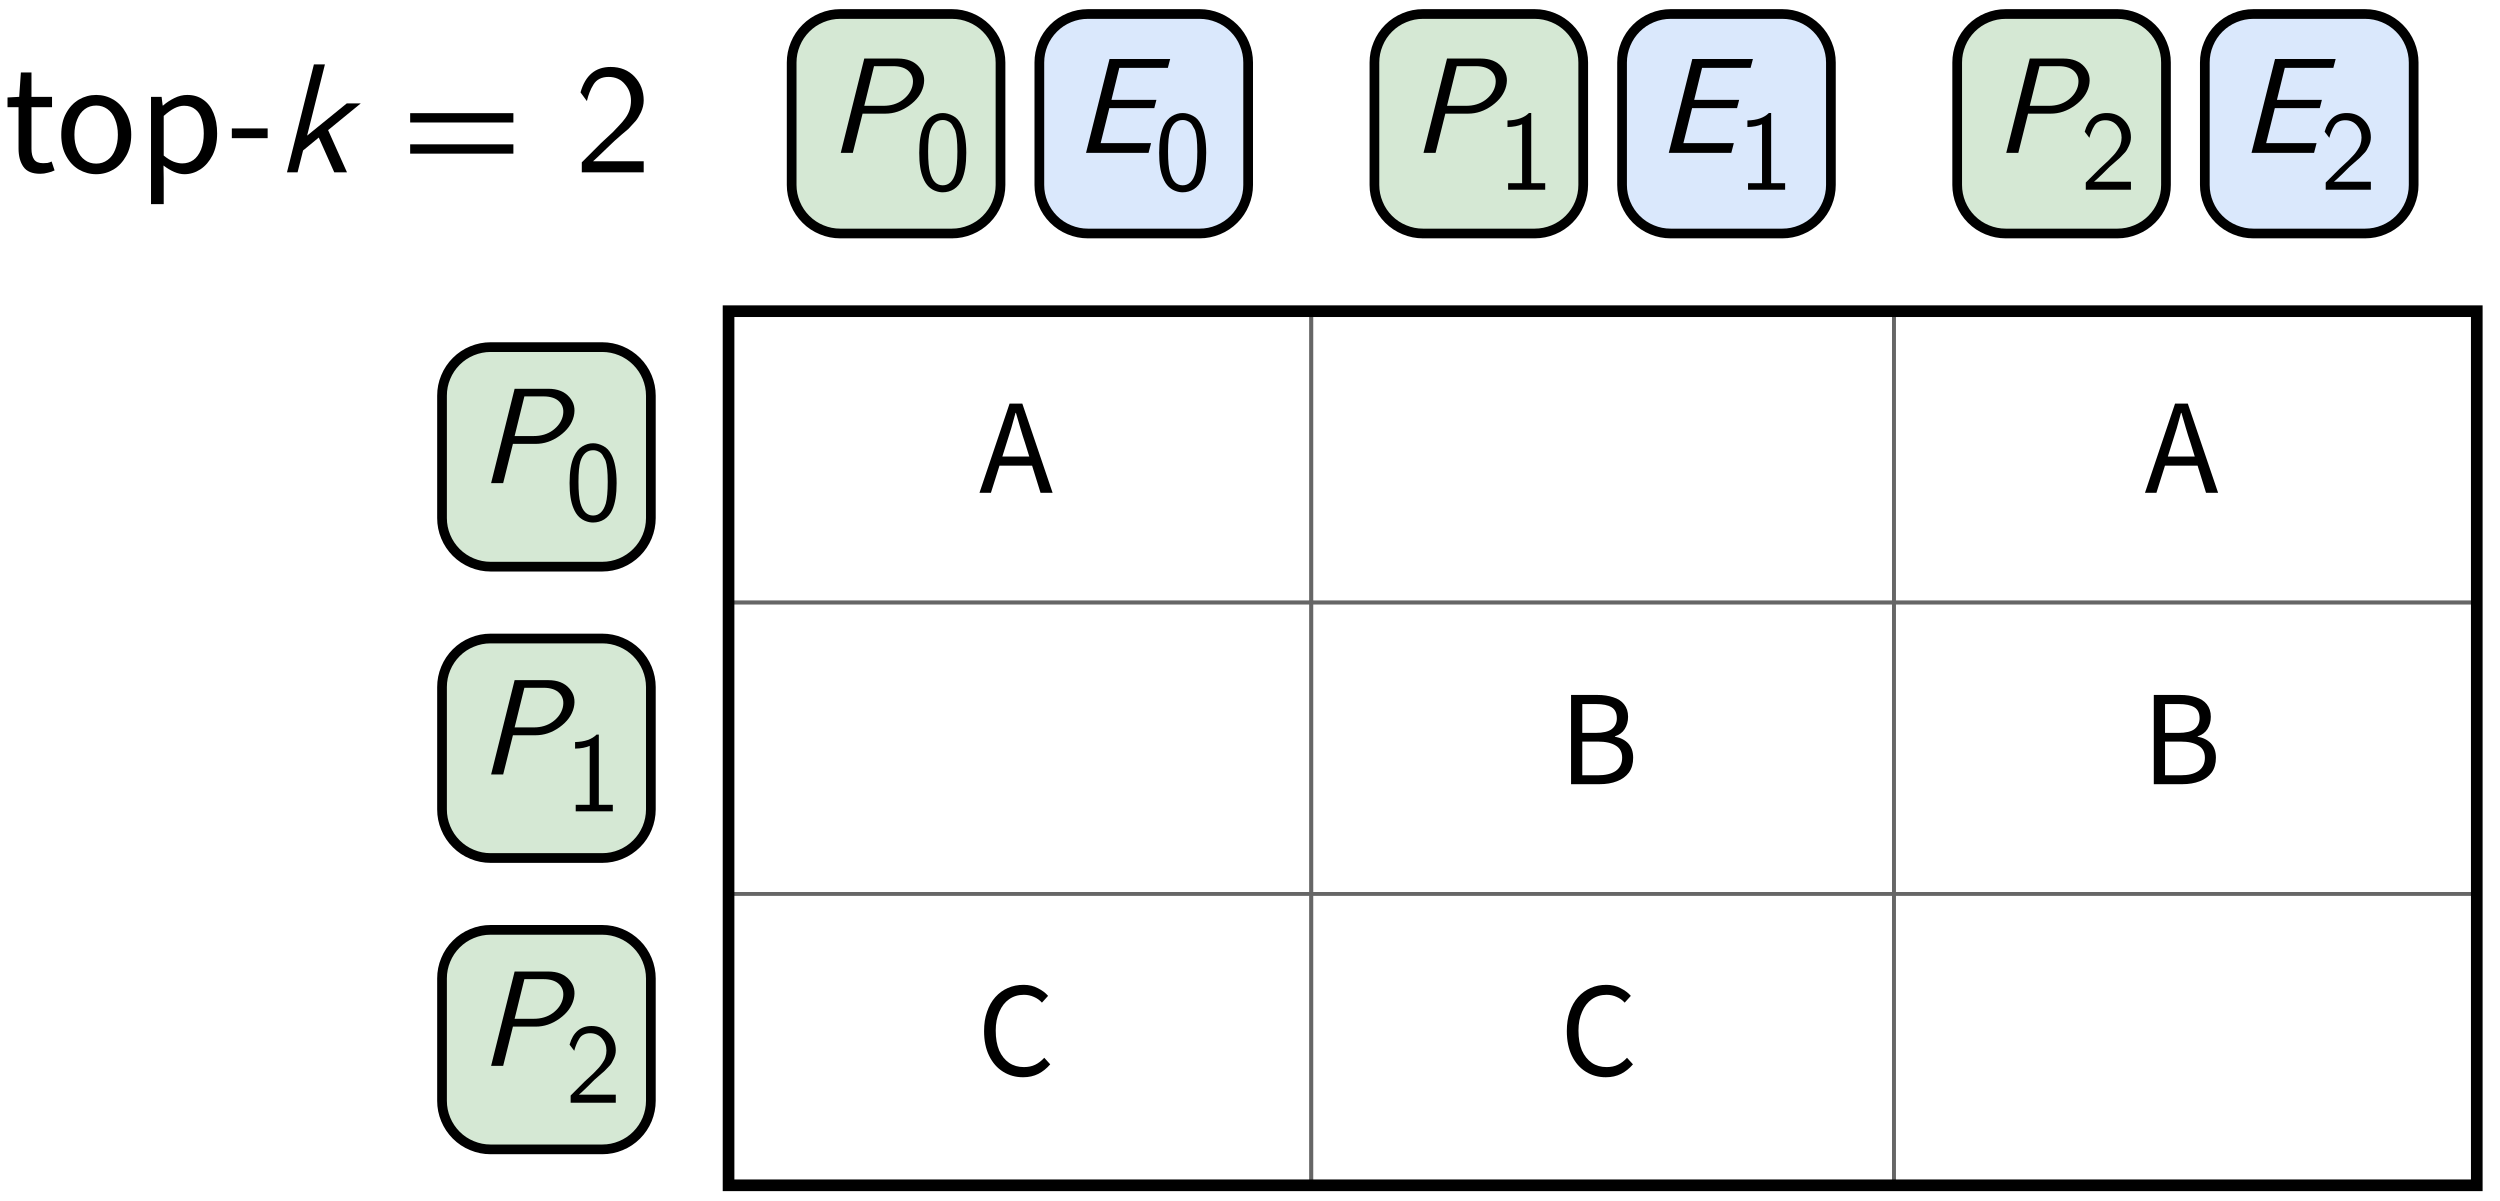
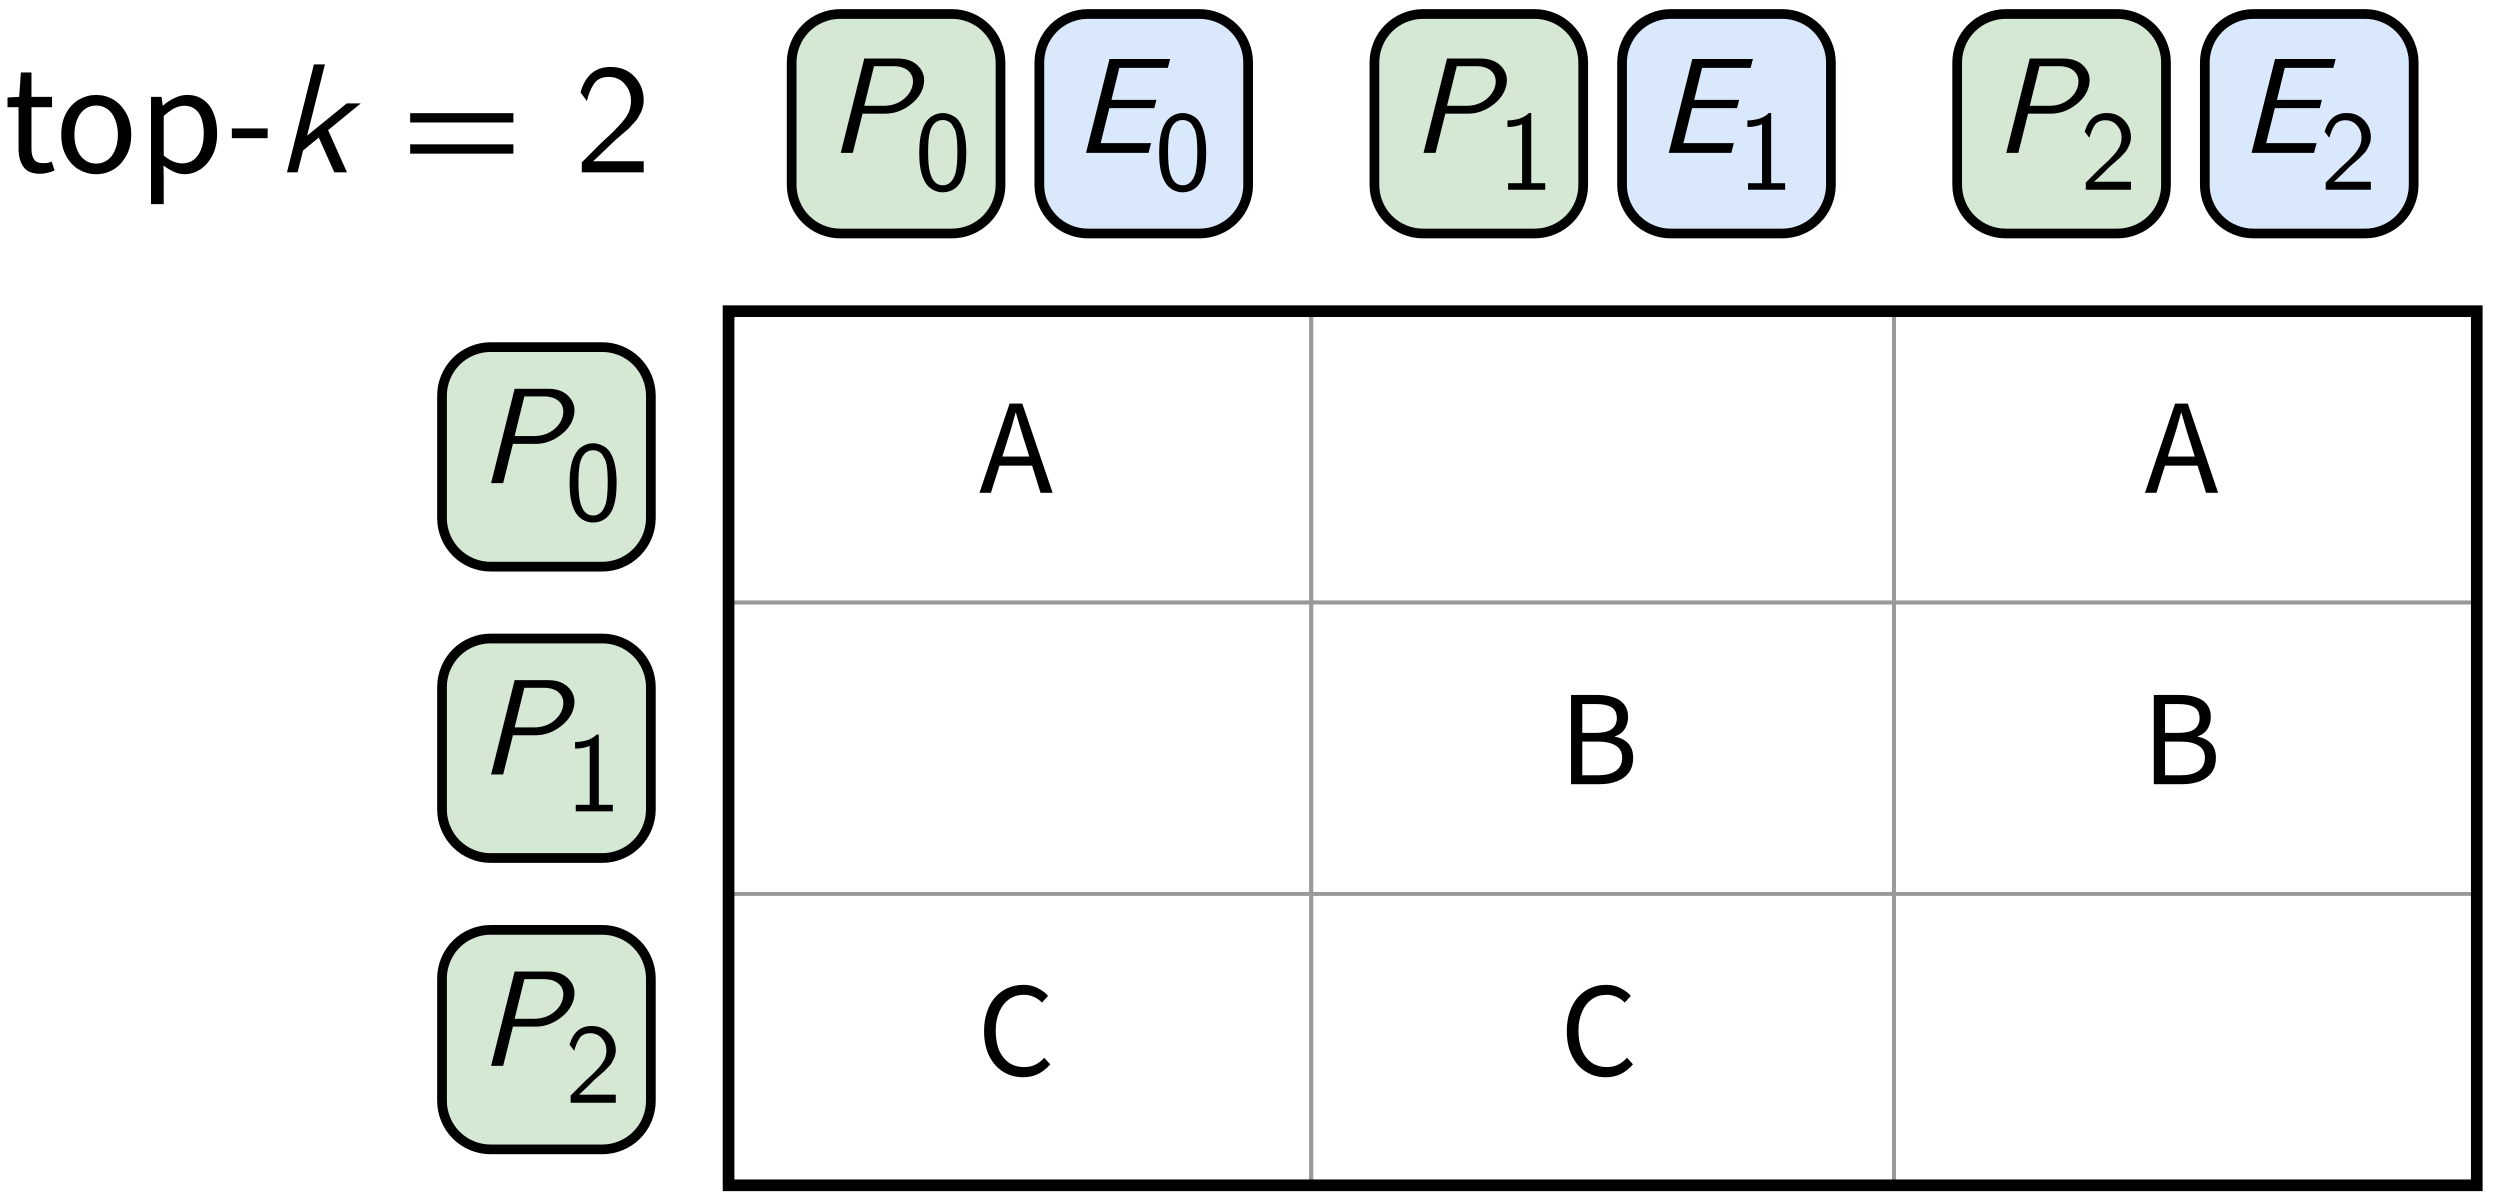
<svg xmlns="http://www.w3.org/2000/svg" xmlns:xlink="http://www.w3.org/1999/xlink" width="256.0" height="122.9" viewBox="0.390 21.890 184.220 88.470">
  <defs>
    <g>
      <g id="glyph-0-0">
        <path d="M 2.688 0.109 C 2.102 0.109 1.691 -0.062 1.453 -0.406 C 1.211 -0.75 1.094 -1.195 1.094 -1.75 L 1.094 -4.797 L 0.281 -4.797 L 0.281 -5.516 L 1.141 -5.562 L 1.266 -7.359 L 2.047 -7.359 L 2.047 -5.562 L 3.562 -5.562 L 3.562 -4.797 L 2.047 -4.797 L 2.047 -1.734 C 2.047 -1.398 2.109 -1.141 2.234 -0.953 C 2.359 -0.766 2.582 -0.672 2.906 -0.672 C 3.008 -0.672 3.113 -0.676 3.219 -0.688 C 3.32 -0.707 3.426 -0.742 3.531 -0.797 L 3.75 -0.141 C 3.602 -0.066 3.438 -0.008 3.25 0.031 C 3.07 0.082 2.883 0.109 2.688 0.109 Z M 2.688 0.109 " />
      </g>
      <g id="glyph-0-1">
        <path d="M 3.109 0.141 C 2.648 0.141 2.223 0.023 1.828 -0.203 C 1.441 -0.43 1.129 -0.766 0.891 -1.203 C 0.648 -1.641 0.531 -2.16 0.531 -2.766 C 0.531 -3.391 0.648 -3.922 0.891 -4.359 C 1.129 -4.797 1.441 -5.129 1.828 -5.359 C 2.223 -5.586 2.648 -5.703 3.109 -5.703 C 3.566 -5.703 3.988 -5.586 4.375 -5.359 C 4.758 -5.129 5.07 -4.797 5.312 -4.359 C 5.562 -3.922 5.688 -3.391 5.688 -2.766 C 5.688 -2.16 5.562 -1.641 5.312 -1.203 C 5.07 -0.766 4.758 -0.43 4.375 -0.203 C 3.988 0.023 3.566 0.141 3.109 0.141 Z M 3.109 -0.641 C 3.422 -0.641 3.695 -0.727 3.938 -0.906 C 4.188 -1.082 4.375 -1.332 4.5 -1.656 C 4.633 -1.977 4.703 -2.348 4.703 -2.766 C 4.703 -3.191 4.633 -3.566 4.5 -3.891 C 4.375 -4.223 4.188 -4.477 3.938 -4.656 C 3.695 -4.832 3.422 -4.922 3.109 -4.922 C 2.785 -4.922 2.504 -4.832 2.266 -4.656 C 2.023 -4.477 1.836 -4.223 1.703 -3.891 C 1.566 -3.566 1.5 -3.191 1.5 -2.766 C 1.5 -2.348 1.566 -1.977 1.703 -1.656 C 1.836 -1.332 2.023 -1.082 2.266 -0.906 C 2.504 -0.727 2.785 -0.641 3.109 -0.641 Z M 3.109 -0.641 " />
      </g>
      <g id="glyph-0-2">
        <path d="M 0.938 2.344 L 0.938 -5.562 L 1.719 -5.562 L 1.797 -4.922 L 1.828 -4.922 C 2.078 -5.141 2.352 -5.32 2.656 -5.469 C 2.969 -5.625 3.285 -5.703 3.609 -5.703 C 4.078 -5.703 4.473 -5.582 4.797 -5.344 C 5.129 -5.113 5.379 -4.785 5.547 -4.359 C 5.723 -3.941 5.812 -3.441 5.812 -2.859 C 5.812 -2.234 5.695 -1.695 5.469 -1.25 C 5.238 -0.801 4.941 -0.457 4.578 -0.219 C 4.211 0.02 3.82 0.141 3.406 0.141 C 3.156 0.141 2.898 0.082 2.641 -0.031 C 2.379 -0.145 2.117 -0.301 1.859 -0.5 L 1.875 0.469 L 1.875 2.344 Z M 3.234 -0.656 C 3.547 -0.656 3.82 -0.738 4.062 -0.906 C 4.301 -1.082 4.488 -1.336 4.625 -1.672 C 4.758 -2.004 4.828 -2.398 4.828 -2.859 C 4.828 -3.266 4.773 -3.617 4.672 -3.922 C 4.578 -4.234 4.422 -4.473 4.203 -4.641 C 3.992 -4.816 3.719 -4.906 3.375 -4.906 C 3.145 -4.906 2.906 -4.844 2.656 -4.719 C 2.414 -4.594 2.156 -4.406 1.875 -4.156 L 1.875 -1.234 C 2.133 -1.023 2.379 -0.875 2.609 -0.781 C 2.848 -0.695 3.055 -0.656 3.234 -0.656 Z M 3.234 -0.656 " />
      </g>
      <g id="glyph-0-3">
        <path d="M 0.469 -2.516 L 0.469 -3.234 L 3.109 -3.234 L 3.109 -2.516 Z M 0.469 -2.516 " />
      </g>
      <g id="glyph-1-0">
        <path d="M 5.391 0 L 4.453 0 L 3.312 -2.562 L 2.156 -1.609 L 1.75 0 L 0.969 0 L 2.953 -7.953 L 3.766 -7.953 L 2.453 -2.703 L 5.375 -5.078 L 6.406 -5.078 L 4 -3.109 Z M 5.391 0 " />
      </g>
      <g id="glyph-2-0">
</g>
      <g id="glyph-2-1">
        <path d="M 8.25 -3.672 L 0.641 -3.672 L 0.641 -4.359 L 8.25 -4.359 Z M 8.25 -1.375 L 0.641 -1.375 L 0.641 -2.062 L 8.25 -2.062 Z M 8.25 -1.375 " />
      </g>
      <g id="glyph-2-2">
        <path d="M 1.406 -0.812 L 5.141 -0.812 L 5.141 0 L 0.578 0 L 0.578 -0.734 L 2 -2.156 L 2.875 -2.969 C 3.102 -3.207 3.27 -3.383 3.375 -3.5 C 3.488 -3.613 3.625 -3.773 3.781 -3.984 C 3.938 -4.203 4.047 -4.414 4.109 -4.625 C 4.172 -4.832 4.203 -5.051 4.203 -5.281 C 4.203 -5.75 4.051 -6.156 3.75 -6.5 C 3.457 -6.852 3.055 -7.031 2.547 -7.031 C 2.297 -7.031 2.078 -6.984 1.891 -6.891 C 1.703 -6.797 1.551 -6.656 1.438 -6.469 C 1.32 -6.281 1.227 -6.094 1.156 -5.906 C 1.082 -5.727 1.016 -5.508 0.953 -5.25 L 0.484 -5.891 C 0.836 -7.141 1.578 -7.766 2.703 -7.766 C 3.43 -7.766 4.02 -7.523 4.469 -7.047 C 4.914 -6.566 5.141 -5.984 5.141 -5.297 C 5.141 -5.004 5.07 -4.711 4.938 -4.422 C 4.801 -4.141 4.672 -3.926 4.547 -3.781 C 4.43 -3.645 4.254 -3.453 4.016 -3.203 C 3.941 -3.141 3.77 -2.992 3.5 -2.766 C 3.238 -2.535 3.066 -2.383 2.984 -2.312 C 2.941 -2.27 2.703 -2.039 2.266 -1.625 C 1.836 -1.207 1.551 -0.938 1.406 -0.812 Z M 1.406 -0.812 " />
      </g>
      <g id="glyph-3-0">
        <path d="M 7.062 -4.922 C 6.926 -4.367 6.578 -3.891 6.016 -3.484 C 5.461 -3.086 4.875 -2.891 4.25 -2.891 L 2.578 -2.891 L 1.859 0 L 0.969 0 L 2.703 -6.953 L 5.188 -6.953 C 5.863 -6.953 6.379 -6.75 6.734 -6.344 C 7.086 -5.945 7.195 -5.473 7.062 -4.922 Z M 6.25 -4.922 C 6.352 -5.359 6.273 -5.711 6.016 -5.984 C 5.766 -6.254 5.367 -6.391 4.828 -6.391 L 3.422 -6.391 L 2.703 -3.469 L 4.109 -3.469 C 4.66 -3.469 5.129 -3.609 5.516 -3.891 C 5.898 -4.172 6.145 -4.516 6.25 -4.922 Z M 6.25 -4.922 " />
      </g>
      <g id="glyph-3-1">
        <path d="M 2.016 -0.719 L 5.734 -0.719 L 5.547 0 L 0.938 0 L 2.672 -6.922 L 7.141 -6.922 L 6.969 -6.266 L 3.391 -6.266 L 2.812 -3.906 L 6.125 -3.906 L 5.969 -3.297 L 2.656 -3.297 Z M 2.016 -0.719 " />
      </g>
      <g id="glyph-4-0">
        <path d="M 3.812 -2.719 C 3.812 -1.875 3.703 -1.211 3.484 -0.734 C 3.348 -0.441 3.156 -0.211 2.906 -0.047 C 2.656 0.109 2.379 0.188 2.078 0.188 C 1.898 0.188 1.727 0.156 1.562 0.094 C 1.395 0.039 1.223 -0.062 1.047 -0.219 C 0.879 -0.383 0.742 -0.594 0.641 -0.844 C 0.441 -1.301 0.344 -1.926 0.344 -2.719 C 0.344 -3.562 0.453 -4.219 0.672 -4.688 C 0.828 -5.031 1.031 -5.273 1.281 -5.422 C 1.539 -5.578 1.805 -5.656 2.078 -5.656 C 2.328 -5.656 2.578 -5.586 2.828 -5.453 C 3.078 -5.328 3.273 -5.117 3.422 -4.828 C 3.68 -4.336 3.812 -3.633 3.812 -2.719 Z M 3.016 -1.219 C 3.109 -1.57 3.156 -2.102 3.156 -2.812 C 3.156 -3.531 3.102 -4.047 3 -4.359 C 2.969 -4.441 2.938 -4.504 2.906 -4.547 C 2.883 -4.598 2.836 -4.68 2.766 -4.797 C 2.691 -4.91 2.594 -4.992 2.469 -5.047 C 2.352 -5.109 2.223 -5.141 2.078 -5.141 C 1.629 -5.141 1.316 -4.863 1.141 -4.312 C 1.047 -4 1 -3.5 1 -2.812 C 1 -2.102 1.047 -1.582 1.141 -1.25 C 1.316 -0.633 1.629 -0.328 2.078 -0.328 C 2.523 -0.328 2.836 -0.625 3.016 -1.219 Z M 3.016 -1.219 " />
      </g>
      <g id="glyph-4-1">
        <path d="M 3.531 0 L 0.797 0 L 0.797 -0.484 L 1.828 -0.484 L 1.828 -4.828 C 1.547 -4.703 1.188 -4.633 0.75 -4.625 L 0.75 -5.109 C 1.469 -5.129 1.992 -5.312 2.328 -5.656 L 2.5 -5.656 L 2.5 -0.484 L 3.531 -0.484 Z M 3.531 0 " />
      </g>
      <g id="glyph-4-2">
        <path d="M 1.031 -0.594 L 3.75 -0.594 L 3.75 0 L 0.422 0 L 0.422 -0.531 L 1.453 -1.562 L 2.094 -2.156 C 2.258 -2.332 2.383 -2.461 2.469 -2.547 C 2.551 -2.629 2.645 -2.75 2.75 -2.906 C 2.863 -3.062 2.941 -3.211 2.984 -3.359 C 3.035 -3.516 3.062 -3.676 3.062 -3.844 C 3.062 -4.188 2.953 -4.484 2.734 -4.734 C 2.516 -4.992 2.223 -5.125 1.859 -5.125 C 1.672 -5.125 1.508 -5.086 1.375 -5.016 C 1.238 -4.953 1.129 -4.848 1.047 -4.703 C 0.961 -4.566 0.895 -4.43 0.844 -4.297 C 0.789 -4.172 0.738 -4.016 0.688 -3.828 L 0.344 -4.281 C 0.602 -5.195 1.145 -5.656 1.969 -5.656 C 2.5 -5.656 2.926 -5.477 3.25 -5.125 C 3.582 -4.781 3.75 -4.359 3.75 -3.859 C 3.75 -3.641 3.695 -3.426 3.594 -3.219 C 3.5 -3.008 3.406 -2.852 3.312 -2.75 C 3.227 -2.656 3.098 -2.52 2.922 -2.344 C 2.867 -2.289 2.742 -2.18 2.547 -2.016 C 2.359 -1.848 2.234 -1.738 2.172 -1.688 C 2.141 -1.656 1.969 -1.484 1.656 -1.172 C 1.344 -0.867 1.133 -0.676 1.031 -0.594 Z M 1.031 -0.594 " />
      </g>
      <g id="glyph-5-0">
        <path d="M 0.031 0 L 2.25 -6.578 L 3.188 -6.578 L 5.422 0 L 4.531 0 L 3.391 -3.672 C 3.266 -4.047 3.148 -4.41 3.047 -4.766 C 2.941 -5.129 2.832 -5.504 2.719 -5.891 L 2.688 -5.891 C 2.582 -5.504 2.477 -5.129 2.375 -4.766 C 2.27 -4.41 2.156 -4.047 2.031 -3.672 L 0.875 0 Z M 1.188 -2 L 1.188 -2.672 L 4.234 -2.672 L 4.234 -2 Z M 1.188 -2 " />
      </g>
      <g id="glyph-5-1">
        <path d="M 0.906 0 L 0.906 -6.578 L 2.859 -6.578 C 3.297 -6.578 3.68 -6.52 4.016 -6.406 C 4.359 -6.301 4.625 -6.129 4.812 -5.891 C 5.008 -5.648 5.109 -5.344 5.109 -4.969 C 5.109 -4.625 5.023 -4.32 4.859 -4.062 C 4.703 -3.812 4.461 -3.633 4.141 -3.531 L 4.141 -3.5 C 4.555 -3.426 4.883 -3.258 5.125 -3 C 5.363 -2.738 5.484 -2.391 5.484 -1.953 C 5.484 -1.516 5.379 -1.148 5.172 -0.859 C 4.961 -0.578 4.672 -0.363 4.297 -0.219 C 3.922 -0.07 3.488 0 3 0 Z M 1.734 -3.781 L 2.703 -3.781 C 3.266 -3.781 3.664 -3.875 3.906 -4.062 C 4.156 -4.258 4.281 -4.523 4.281 -4.859 C 4.281 -5.242 4.148 -5.516 3.891 -5.672 C 3.629 -5.828 3.25 -5.906 2.75 -5.906 L 1.734 -5.906 Z M 1.734 -0.656 L 2.875 -0.656 C 3.438 -0.656 3.875 -0.758 4.188 -0.969 C 4.508 -1.188 4.672 -1.516 4.672 -1.953 C 4.672 -2.359 4.516 -2.656 4.203 -2.844 C 3.898 -3.039 3.457 -3.141 2.875 -3.141 L 1.734 -3.141 Z M 1.734 -0.656 " />
      </g>
      <g id="glyph-5-2">
        <path d="M 3.391 0.125 C 2.848 0.125 2.359 -0.008 1.922 -0.281 C 1.484 -0.551 1.141 -0.941 0.891 -1.453 C 0.641 -1.961 0.516 -2.57 0.516 -3.281 C 0.516 -3.812 0.586 -4.285 0.734 -4.703 C 0.879 -5.129 1.082 -5.488 1.344 -5.781 C 1.613 -6.082 1.922 -6.305 2.266 -6.453 C 2.617 -6.609 3.008 -6.688 3.438 -6.688 C 3.832 -6.688 4.18 -6.602 4.484 -6.438 C 4.797 -6.281 5.047 -6.094 5.234 -5.875 L 4.781 -5.375 C 4.613 -5.562 4.414 -5.703 4.188 -5.797 C 3.969 -5.898 3.723 -5.953 3.453 -5.953 C 3.035 -5.953 2.672 -5.844 2.359 -5.625 C 2.055 -5.414 1.816 -5.109 1.641 -4.703 C 1.461 -4.305 1.375 -3.844 1.375 -3.312 C 1.375 -2.75 1.457 -2.266 1.625 -1.859 C 1.801 -1.461 2.047 -1.156 2.359 -0.938 C 2.672 -0.727 3.035 -0.625 3.453 -0.625 C 3.766 -0.625 4.039 -0.68 4.281 -0.797 C 4.52 -0.91 4.742 -1.082 4.953 -1.312 L 5.391 -0.828 C 5.129 -0.523 4.836 -0.289 4.516 -0.125 C 4.191 0.039 3.816 0.125 3.391 0.125 Z M 3.391 0.125 " />
      </g>
    </g>
    <clipPath id="clip-0">
      <path clip-rule="nonzero" d="M 0 0.227 L 184.086 0.227 L 184.086 110.535 L 0 110.535 Z M 0 0.227 " />
    </clipPath>
    <clipPath id="clip-1">
      <path clip-rule="nonzero" d="M 28 86 L 53 86 L 53 110.535 L 28 110.535 Z M 28 86 " />
    </clipPath>
  </defs>
  <g clip-path="url(#clip-0)">

</g>
  <g fill="rgb(0%, 0%, 0%)" fill-opacity="1">
    <use xlink:href="#glyph-0-0" x="0.632" y="34.591" />
  </g>
  <g fill="rgb(0%, 0%, 0%)" fill-opacity="1">
    <use xlink:href="#glyph-0-1" x="4.344" y="34.591" />
  </g>
  <g fill="rgb(0%, 0%, 0%)" fill-opacity="1">
    <use xlink:href="#glyph-0-2" x="10.552" y="34.591" />
  </g>
  <g fill="rgb(0%, 0%, 0%)" fill-opacity="1">
    <use xlink:href="#glyph-0-3" x="16.979" y="34.591" />
  </g>
  <g fill="rgb(0%, 0%, 0%)" fill-opacity="1">
    <use xlink:href="#glyph-1-0" x="20.544" y="34.591" />
  </g>
  <g fill="rgb(0%, 0%, 0%)" fill-opacity="1">
    <use xlink:href="#glyph-2-0" x="26.149" y="34.591" />
  </g>
  <g fill="rgb(0%, 0%, 0%)" fill-opacity="1">
    <use xlink:href="#glyph-2-1" x="29.952" y="34.591" />
  </g>
  <g fill="rgb(0%, 0%, 0%)" fill-opacity="1">
    <use xlink:href="#glyph-2-0" x="38.864" y="34.591" />
  </g>
  <g fill="rgb(0%, 0%, 0%)" fill-opacity="1">
    <use xlink:href="#glyph-2-2" x="42.667" y="34.591" />
  </g>
  <path fill-rule="nonzero" fill="rgb(83.53%, 90.979%, 83.139%)" fill-opacity="1" stroke-width="1" stroke-linecap="butt" stroke-linejoin="miter" stroke="rgb(0%, 0%, 0%)" stroke-opacity="1" stroke-miterlimit="4" d="M 73.913 31.2 L 85.409 31.2 C 86.074 31.2 86.713 31.326 87.324 31.582 C 87.935 31.833 88.475 32.193 88.944 32.663 C 89.414 33.132 89.774 33.672 90.03 34.289 C 90.281 34.9 90.412 35.538 90.412 36.198 L 90.412 48.802 C 90.412 49.462 90.281 50.101 90.03 50.712 C 89.774 51.328 89.414 51.868 88.944 52.338 C 88.475 52.807 87.935 53.167 87.324 53.418 C 86.713 53.674 86.074 53.8 85.409 53.8 L 73.913 53.8 C 73.247 53.8 72.609 53.674 71.998 53.418 C 71.387 53.167 70.841 52.807 70.377 52.338 C 69.908 51.868 69.542 51.328 69.291 50.712 C 69.035 50.101 68.909 49.462 68.909 48.802 L 68.909 36.198 C 68.909 35.538 69.035 34.9 69.291 34.289 C 69.542 33.672 69.908 33.132 70.377 32.663 C 70.841 32.193 71.387 31.833 71.998 31.582 C 72.609 31.326 73.247 31.2 73.913 31.2 Z M 73.913 31.2 " transform="matrix(0.715934, 0, 0, 0.715934, 9.380243, 0.58442)" />
  <g fill="rgb(0%, 0%, 0%)" fill-opacity="1">
    <use xlink:href="#glyph-3-0" x="61.364" y="33.159" />
  </g>
  <g fill="rgb(0%, 0%, 0%)" fill-opacity="1">
    <use xlink:href="#glyph-4-0" x="67.774" y="35.878" />
  </g>
  <path fill-rule="nonzero" fill="rgb(83.53%, 90.979%, 83.139%)" fill-opacity="1" stroke-width="1" stroke-linecap="butt" stroke-linejoin="miter" stroke="rgb(0%, 0%, 0%)" stroke-opacity="1" stroke-miterlimit="4" d="M 133.909 31.2 L 145.41 31.2 C 146.07 31.2 146.709 31.326 147.325 31.582 C 147.936 31.833 148.477 32.193 148.946 32.663 C 149.415 33.132 149.775 33.672 150.032 34.289 C 150.283 34.9 150.408 35.538 150.408 36.198 L 150.408 48.802 C 150.408 49.462 150.283 50.101 150.032 50.712 C 149.775 51.328 149.415 51.868 148.946 52.338 C 148.477 52.807 147.936 53.167 147.325 53.418 C 146.709 53.674 146.07 53.8 145.41 53.8 L 133.909 53.8 C 133.248 53.8 132.61 53.674 131.999 53.418 C 131.382 53.167 130.842 52.807 130.373 52.338 C 129.904 51.868 129.544 51.328 129.293 50.712 C 129.036 50.101 128.911 49.462 128.911 48.802 L 128.911 36.198 C 128.911 35.538 129.036 34.9 129.293 34.289 C 129.544 33.672 129.904 33.132 130.373 32.663 C 130.842 32.193 131.382 31.833 131.999 31.582 C 132.61 31.326 133.248 31.2 133.909 31.2 Z M 133.909 31.2 " transform="matrix(0.715934, 0, 0, 0.715934, 9.380243, 0.58442)" />
  <g fill="rgb(0%, 0%, 0%)" fill-opacity="1">
    <use xlink:href="#glyph-3-0" x="104.32" y="33.159" />
  </g>
  <g fill="rgb(0%, 0%, 0%)" fill-opacity="1">
    <use xlink:href="#glyph-4-1" x="110.73" y="35.878" />
  </g>
  <path fill-rule="nonzero" fill="rgb(83.53%, 90.979%, 83.139%)" fill-opacity="1" stroke-width="1" stroke-linecap="butt" stroke-linejoin="miter" stroke="rgb(0%, 0%, 0%)" stroke-opacity="1" stroke-miterlimit="4" d="M 193.91 31.2 L 205.412 31.2 C 206.072 31.2 206.71 31.326 207.321 31.582 C 207.938 31.833 208.478 32.193 208.947 32.663 C 209.416 33.132 209.777 33.672 210.027 34.289 C 210.284 34.9 210.409 35.538 210.409 36.198 L 210.409 48.802 C 210.409 49.462 210.284 50.101 210.027 50.712 C 209.777 51.328 209.416 51.868 208.947 52.338 C 208.478 52.807 207.938 53.167 207.321 53.418 C 206.71 53.674 206.072 53.8 205.412 53.8 L 193.91 53.8 C 193.244 53.8 192.611 53.674 191.995 53.418 C 191.384 53.167 190.844 52.807 190.374 52.338 C 189.905 51.868 189.545 51.328 189.289 50.712 C 189.038 50.101 188.912 49.462 188.912 48.802 L 188.912 36.198 C 188.912 35.538 189.038 34.9 189.289 34.289 C 189.545 33.672 189.905 33.132 190.374 32.663 C 190.844 32.193 191.384 31.833 191.995 31.582 C 192.611 31.326 193.244 31.2 193.91 31.2 Z M 193.91 31.2 " transform="matrix(0.715934, 0, 0, 0.715934, 9.380243, 0.58442)" />
  <g fill="rgb(0%, 0%, 0%)" fill-opacity="1">
    <use xlink:href="#glyph-3-0" x="147.276" y="33.159" />
  </g>
  <g fill="rgb(0%, 0%, 0%)" fill-opacity="1">
    <use xlink:href="#glyph-4-2" x="153.686" y="35.878" />
  </g>
  <path fill-rule="nonzero" fill="rgb(85.489%, 90.979%, 98.819%)" fill-opacity="1" stroke-width="1" stroke-linecap="butt" stroke-linejoin="miter" stroke="rgb(0%, 0%, 0%)" stroke-opacity="1" stroke-miterlimit="4" d="M 99.409 31.2 L 110.911 31.2 C 111.571 31.2 112.209 31.326 112.826 31.582 C 113.437 31.833 113.977 32.193 114.447 32.663 C 114.916 33.132 115.276 33.672 115.527 34.289 C 115.783 34.9 115.909 35.538 115.909 36.198 L 115.909 48.802 C 115.909 49.462 115.783 50.101 115.527 50.712 C 115.276 51.328 114.916 51.868 114.447 52.338 C 113.977 52.807 113.437 53.167 112.826 53.418 C 112.209 53.674 111.571 53.8 110.911 53.8 L 99.409 53.8 C 98.749 53.8 98.111 53.674 97.494 53.418 C 96.883 53.167 96.343 52.807 95.874 52.338 C 95.405 51.868 95.044 51.328 94.788 50.712 C 94.537 50.101 94.411 49.462 94.411 48.802 L 94.411 36.198 C 94.411 35.538 94.537 34.9 94.788 34.289 C 95.044 33.672 95.405 33.132 95.874 32.663 C 96.343 32.193 96.883 31.833 97.494 31.582 C 98.111 31.326 98.749 31.2 99.409 31.2 Z M 99.409 31.2 " transform="matrix(0.715934, 0, 0, 0.715934, 9.380243, 0.58442)" />
  <g fill="rgb(0%, 0%, 0%)" fill-opacity="1">
    <use xlink:href="#glyph-3-1" x="79.475" y="33.159" />
  </g>
  <g fill="rgb(0%, 0%, 0%)" fill-opacity="1">
    <use xlink:href="#glyph-4-0" x="85.459" y="35.878" />
  </g>
  <path fill-rule="nonzero" fill="rgb(85.489%, 90.979%, 98.819%)" fill-opacity="1" stroke-width="1" stroke-linecap="butt" stroke-linejoin="miter" stroke="rgb(0%, 0%, 0%)" stroke-opacity="1" stroke-miterlimit="4" d="M 159.411 31.2 L 170.912 31.2 C 171.572 31.2 172.211 31.326 172.822 31.582 C 173.438 31.833 173.979 32.193 174.448 32.663 C 174.912 33.132 175.277 33.672 175.528 34.289 C 175.785 34.9 175.91 35.538 175.91 36.198 L 175.91 48.802 C 175.91 49.462 175.785 50.101 175.528 50.712 C 175.277 51.328 174.912 51.868 174.448 52.338 C 173.979 52.807 173.438 53.167 172.822 53.418 C 172.211 53.674 171.572 53.8 170.912 53.8 L 159.411 53.8 C 158.745 53.8 158.107 53.674 157.496 53.418 C 156.885 53.167 156.344 52.807 155.875 52.338 C 155.406 51.868 155.046 51.328 154.789 50.712 C 154.538 50.101 154.407 49.462 154.407 48.802 L 154.407 36.198 C 154.407 35.538 154.538 34.9 154.789 34.289 C 155.046 33.672 155.406 33.132 155.875 32.663 C 156.344 32.193 156.885 31.833 157.496 31.582 C 158.107 31.326 158.745 31.2 159.411 31.2 Z M 159.411 31.2 " transform="matrix(0.715934, 0, 0, 0.715934, 9.380243, 0.58442)" />
  <g fill="rgb(0%, 0%, 0%)" fill-opacity="1">
    <use xlink:href="#glyph-3-1" x="122.431" y="33.159" />
  </g>
  <g fill="rgb(0%, 0%, 0%)" fill-opacity="1">
    <use xlink:href="#glyph-4-1" x="128.415" y="35.878" />
  </g>
  <path fill-rule="nonzero" fill="rgb(85.489%, 90.979%, 98.819%)" fill-opacity="1" stroke-width="1" stroke-linecap="butt" stroke-linejoin="miter" stroke="rgb(0%, 0%, 0%)" stroke-opacity="1" stroke-miterlimit="4" d="M 219.412 31.2 L 230.908 31.2 C 231.574 31.2 232.212 31.326 232.823 31.582 C 233.434 31.833 233.975 32.193 234.444 32.663 C 234.913 33.132 235.273 33.672 235.53 34.289 C 235.781 34.9 235.911 35.538 235.911 36.198 L 235.911 48.802 C 235.911 49.462 235.781 50.101 235.53 50.712 C 235.273 51.328 234.913 51.868 234.444 52.338 C 233.975 52.807 233.434 53.167 232.823 53.418 C 232.212 53.674 231.574 53.8 230.908 53.8 L 219.412 53.8 C 218.746 53.8 218.108 53.674 217.497 53.418 C 216.886 53.167 216.346 52.807 215.876 52.338 C 215.407 51.868 215.042 51.328 214.791 50.712 C 214.534 50.101 214.409 49.462 214.409 48.802 L 214.409 36.198 C 214.409 35.538 214.534 34.9 214.791 34.289 C 215.042 33.672 215.407 33.132 215.876 32.663 C 216.346 32.193 216.886 31.833 217.497 31.582 C 218.108 31.326 218.746 31.2 219.412 31.2 Z M 219.412 31.2 " transform="matrix(0.715934, 0, 0, 0.715934, 9.380243, 0.58442)" />
  <g fill="rgb(0%, 0%, 0%)" fill-opacity="1">
    <use xlink:href="#glyph-3-1" x="165.387" y="33.159" />
  </g>
  <g fill="rgb(0%, 0%, 0%)" fill-opacity="1">
    <use xlink:href="#glyph-4-2" x="171.372" y="35.878" />
  </g>
  <path fill-rule="nonzero" fill="rgb(83.53%, 90.979%, 83.139%)" fill-opacity="1" stroke-width="1" stroke-linecap="butt" stroke-linejoin="miter" stroke="rgb(0%, 0%, 0%)" stroke-opacity="1" stroke-miterlimit="4" d="M 37.908 65.498 L 49.409 65.498 C 50.075 65.498 50.713 65.629 51.324 65.88 C 51.935 66.136 52.475 66.496 52.945 66.966 C 53.414 67.435 53.774 67.975 54.03 68.586 C 54.281 69.197 54.412 69.835 54.412 70.501 L 54.412 83.099 C 54.412 83.765 54.281 84.403 54.03 85.015 C 53.774 85.626 53.414 86.166 52.945 86.635 C 52.475 87.104 51.935 87.464 51.324 87.721 C 50.713 87.972 50.075 88.103 49.409 88.103 L 37.908 88.103 C 37.247 88.103 36.609 87.972 35.998 87.721 C 35.381 87.464 34.841 87.104 34.372 86.635 C 33.908 86.166 33.543 85.626 33.292 85.015 C 33.035 84.403 32.91 83.765 32.91 83.099 L 32.91 70.501 C 32.91 69.835 33.035 69.197 33.292 68.586 C 33.543 67.975 33.908 67.435 34.372 66.966 C 34.841 66.496 35.381 66.136 35.998 65.88 C 36.609 65.629 37.247 65.498 37.908 65.498 Z M 37.908 65.498 " transform="matrix(0.715934, 0, 0, 0.715934, 9.380243, 0.58442)" />
  <g fill="rgb(0%, 0%, 0%)" fill-opacity="1">
    <use xlink:href="#glyph-3-0" x="35.59" y="57.501" />
  </g>
  <g fill="rgb(0%, 0%, 0%)" fill-opacity="1">
    <use xlink:href="#glyph-4-0" x="42" y="60.219" />
  </g>
  <path fill-rule="nonzero" fill="rgb(83.53%, 90.979%, 83.139%)" fill-opacity="1" stroke-width="1" stroke-linecap="butt" stroke-linejoin="miter" stroke="rgb(0%, 0%, 0%)" stroke-opacity="1" stroke-miterlimit="4" d="M 37.908 95.501 L 49.409 95.501 C 50.075 95.501 50.713 95.627 51.324 95.883 C 51.935 96.134 52.475 96.494 52.945 96.964 C 53.414 97.433 53.774 97.973 54.03 98.584 C 54.281 99.201 54.412 99.839 54.412 100.499 L 54.412 113.097 C 54.412 113.763 54.281 114.401 54.03 115.012 C 53.774 115.624 53.414 116.169 52.945 116.633 C 52.475 117.102 51.935 117.468 51.324 117.719 C 50.713 117.975 50.075 118.101 49.409 118.101 L 37.908 118.101 C 37.247 118.101 36.609 117.975 35.998 117.719 C 35.381 117.468 34.841 117.102 34.372 116.633 C 33.908 116.169 33.543 115.624 33.292 115.012 C 33.035 114.401 32.91 113.763 32.91 113.097 L 32.91 100.499 C 32.91 99.839 33.035 99.201 33.292 98.584 C 33.543 97.973 33.908 97.433 34.372 96.964 C 34.841 96.494 35.381 96.134 35.998 95.883 C 36.609 95.627 37.247 95.501 37.908 95.501 Z M 37.908 95.501 " transform="matrix(0.715934, 0, 0, 0.715934, 9.380243, 0.58442)" />
  <g fill="rgb(0%, 0%, 0%)" fill-opacity="1">
    <use xlink:href="#glyph-3-0" x="35.59" y="78.979" />
  </g>
  <g fill="rgb(0%, 0%, 0%)" fill-opacity="1">
    <use xlink:href="#glyph-4-1" x="42" y="81.698" />
  </g>
  <path fill-rule="nonzero" fill="rgb(83.53%, 90.979%, 83.139%)" fill-opacity="1" d="M 36.52 90.434 L 44.754 90.434 C 45.23 90.434 45.688 90.523 46.125 90.707 C 46.562 90.887 46.949 91.148 47.285 91.484 C 47.621 91.816 47.879 92.207 48.062 92.645 C 48.242 93.082 48.336 93.539 48.336 94.016 L 48.336 103.035 C 48.336 103.508 48.242 103.965 48.062 104.406 C 47.879 104.844 47.621 105.23 47.285 105.566 C 46.949 105.902 46.562 106.16 46.125 106.34 C 45.688 106.523 45.23 106.613 44.754 106.613 L 36.52 106.613 C 36.047 106.613 35.59 106.523 35.152 106.34 C 34.711 106.16 34.324 105.902 33.988 105.566 C 33.656 105.23 33.395 104.844 33.215 104.406 C 33.031 103.965 32.941 103.508 32.941 103.035 L 32.941 94.016 C 32.941 93.539 33.031 93.082 33.215 92.645 C 33.395 92.207 33.656 91.816 33.988 91.484 C 34.324 91.148 34.711 90.887 35.152 90.707 C 35.59 90.523 36.047 90.434 36.52 90.434 Z M 36.52 90.434 " />
  <g clip-path="url(#clip-1)">
    <path fill="none" stroke-width="1" stroke-linecap="butt" stroke-linejoin="miter" stroke="rgb(0%, 0%, 0%)" stroke-opacity="1" stroke-miterlimit="4" d="M 37.908 125.499 L 49.409 125.499 C 50.075 125.499 50.713 125.625 51.324 125.881 C 51.935 126.132 52.475 126.498 52.945 126.967 C 53.414 127.431 53.774 127.976 54.03 128.587 C 54.281 129.198 54.412 129.837 54.412 130.503 L 54.412 143.101 C 54.412 143.761 54.281 144.399 54.03 145.016 C 53.774 145.627 53.414 146.167 52.945 146.636 C 52.475 147.106 51.935 147.466 51.324 147.717 C 50.713 147.973 50.075 148.099 49.409 148.099 L 37.908 148.099 C 37.247 148.099 36.609 147.973 35.998 147.717 C 35.381 147.466 34.841 147.106 34.372 146.636 C 33.908 146.167 33.543 145.627 33.292 145.016 C 33.035 144.399 32.91 143.761 32.91 143.101 L 32.91 130.503 C 32.91 129.837 33.035 129.198 33.292 128.587 C 33.543 127.976 33.908 127.431 34.372 126.967 C 34.841 126.498 35.381 126.132 35.998 125.881 C 36.609 125.625 37.247 125.499 37.908 125.499 Z M 37.908 125.499 " transform="matrix(0.715934, 0, 0, 0.715934, 9.380243, 0.58442)" />
  </g>
  <g fill="rgb(0%, 0%, 0%)" fill-opacity="1">
    <use xlink:href="#glyph-3-0" x="35.59" y="100.457" />
  </g>
  <g fill="rgb(0%, 0%, 0%)" fill-opacity="1">
    <use xlink:href="#glyph-4-2" x="42" y="103.176" />
  </g>
-   <path fill-rule="nonzero" fill="rgb(100%, 100%, 100%)" fill-opacity="1" stroke-width="0.4" stroke-linecap="butt" stroke-linejoin="miter" stroke="rgb(39.999%, 39.999%, 39.999%)" stroke-opacity="1" stroke-miterlimit="4" d="M 62.411 61.799 L 122.412 61.799 L 122.412 91.802 L 62.411 91.802 Z M 62.411 61.799 " transform="matrix(0.715934, 0, 0, 0.715934, 9.380243, 0.58442)" />
+   <path fill-rule="nonzero" fill="rgb(100%, 100%, 100%)" fill-opacity="1" stroke-width="0.4" stroke-linecap="butt" stroke-linejoin="miter" stroke="rgb(59.999%, 59.999%, 59.999%)" stroke-opacity="1" stroke-miterlimit="4" d="M 62.411 61.799 L 122.412 61.799 L 122.412 91.802 L 62.411 91.802 Z M 62.411 61.799 " transform="matrix(0.715934, 0, 0, 0.715934, 9.380243, 0.58442)" />
  <g fill="rgb(0%, 0%, 0%)" fill-opacity="1">
    <use xlink:href="#glyph-5-0" x="72.528" y="58.217" />
  </g>
-   <path fill-rule="nonzero" fill="rgb(100%, 100%, 100%)" fill-opacity="1" stroke-width="0.4" stroke-linecap="butt" stroke-linejoin="miter" stroke="rgb(39.999%, 39.999%, 39.999%)" stroke-opacity="1" stroke-miterlimit="4" d="M 122.412 61.799 L 182.408 61.799 L 182.408 91.802 L 122.412 91.802 Z M 122.412 61.799 " transform="matrix(0.715934, 0, 0, 0.715934, 9.380243, 0.58442)" />
-   <path fill-rule="nonzero" fill="rgb(100%, 100%, 100%)" fill-opacity="1" stroke-width="0.4" stroke-linecap="butt" stroke-linejoin="miter" stroke="rgb(39.999%, 39.999%, 39.999%)" stroke-opacity="1" stroke-miterlimit="4" d="M 182.408 61.799 L 242.41 61.799 L 242.41 91.802 L 182.408 91.802 Z M 182.408 61.799 " transform="matrix(0.715934, 0, 0, 0.715934, 9.380243, 0.58442)" />
+   <path fill-rule="nonzero" fill="rgb(100%, 100%, 100%)" fill-opacity="1" stroke-width="0.4" stroke-linecap="butt" stroke-linejoin="miter" stroke="rgb(59.999%, 59.999%, 59.999%)" stroke-opacity="1" stroke-miterlimit="4" d="M 122.412 61.799 L 182.408 61.799 L 182.408 91.802 L 122.412 91.802 Z M 122.412 61.799 " transform="matrix(0.715934, 0, 0, 0.715934, 9.380243, 0.58442)" />
+   <path fill-rule="nonzero" fill="rgb(100%, 100%, 100%)" fill-opacity="1" stroke-width="0.4" stroke-linecap="butt" stroke-linejoin="miter" stroke="rgb(59.999%, 59.999%, 59.999%)" stroke-opacity="1" stroke-miterlimit="4" d="M 182.408 61.799 L 242.41 61.799 L 242.41 91.802 L 182.408 91.802 Z M 182.408 61.799 " transform="matrix(0.715934, 0, 0, 0.715934, 9.380243, 0.58442)" />
  <g fill="rgb(0%, 0%, 0%)" fill-opacity="1">
    <use xlink:href="#glyph-5-0" x="158.44" y="58.217" />
  </g>
-   <path fill-rule="nonzero" fill="rgb(100%, 100%, 100%)" fill-opacity="1" stroke-width="0.4" stroke-linecap="butt" stroke-linejoin="miter" stroke="rgb(39.999%, 39.999%, 39.999%)" stroke-opacity="1" stroke-miterlimit="4" d="M 62.411 91.802 L 122.412 91.802 L 122.412 121.8 L 62.411 121.8 Z M 62.411 91.802 " transform="matrix(0.715934, 0, 0, 0.715934, 9.380243, 0.58442)" />
-   <path fill-rule="nonzero" fill="rgb(100%, 100%, 100%)" fill-opacity="1" stroke-width="0.4" stroke-linecap="butt" stroke-linejoin="miter" stroke="rgb(39.999%, 39.999%, 39.999%)" stroke-opacity="1" stroke-miterlimit="4" d="M 122.412 91.802 L 182.408 91.802 L 182.408 121.8 L 122.412 121.8 Z M 122.412 91.802 " transform="matrix(0.715934, 0, 0, 0.715934, 9.380243, 0.58442)" />
+   <path fill-rule="nonzero" fill="rgb(100%, 100%, 100%)" fill-opacity="1" stroke-width="0.4" stroke-linecap="butt" stroke-linejoin="miter" stroke="rgb(59.999%, 59.999%, 59.999%)" stroke-opacity="1" stroke-miterlimit="4" d="M 62.411 91.802 L 122.412 91.802 L 122.412 121.8 L 62.411 121.8 Z M 62.411 91.802 " transform="matrix(0.715934, 0, 0, 0.715934, 9.380243, 0.58442)" />
+   <path fill-rule="nonzero" fill="rgb(100%, 100%, 100%)" fill-opacity="1" stroke-width="0.4" stroke-linecap="butt" stroke-linejoin="miter" stroke="rgb(59.999%, 59.999%, 59.999%)" stroke-opacity="1" stroke-miterlimit="4" d="M 122.412 91.802 L 182.408 91.802 L 182.408 121.8 L 122.412 121.8 Z M 122.412 91.802 " transform="matrix(0.715934, 0, 0, 0.715934, 9.380243, 0.58442)" />
  <g fill="rgb(0%, 0%, 0%)" fill-opacity="1">
    <use xlink:href="#glyph-5-1" x="115.26" y="79.695" />
  </g>
-   <path fill-rule="nonzero" fill="rgb(100%, 100%, 100%)" fill-opacity="1" stroke-width="0.4" stroke-linecap="butt" stroke-linejoin="miter" stroke="rgb(39.999%, 39.999%, 39.999%)" stroke-opacity="1" stroke-miterlimit="4" d="M 182.408 91.802 L 242.41 91.802 L 242.41 121.8 L 182.408 121.8 Z M 182.408 91.802 " transform="matrix(0.715934, 0, 0, 0.715934, 9.380243, 0.58442)" />
+   <path fill-rule="nonzero" fill="rgb(100%, 100%, 100%)" fill-opacity="1" stroke-width="0.4" stroke-linecap="butt" stroke-linejoin="miter" stroke="rgb(59.999%, 59.999%, 59.999%)" stroke-opacity="1" stroke-miterlimit="4" d="M 182.408 91.802 L 242.41 91.802 L 242.41 121.8 L 182.408 121.8 Z M 182.408 91.802 " transform="matrix(0.715934, 0, 0, 0.715934, 9.380243, 0.58442)" />
  <g fill="rgb(0%, 0%, 0%)" fill-opacity="1">
    <use xlink:href="#glyph-5-1" x="158.216" y="79.695" />
  </g>
-   <path fill-rule="nonzero" fill="rgb(100%, 100%, 100%)" fill-opacity="1" stroke-width="0.4" stroke-linecap="butt" stroke-linejoin="miter" stroke="rgb(39.999%, 39.999%, 39.999%)" stroke-opacity="1" stroke-miterlimit="4" d="M 62.411 121.8 L 122.412 121.8 L 122.412 151.798 L 62.411 151.798 Z M 62.411 121.8 " transform="matrix(0.715934, 0, 0, 0.715934, 9.380243, 0.58442)" />
+   <path fill-rule="nonzero" fill="rgb(100%, 100%, 100%)" fill-opacity="1" stroke-width="0.4" stroke-linecap="butt" stroke-linejoin="miter" stroke="rgb(59.999%, 59.999%, 59.999%)" stroke-opacity="1" stroke-miterlimit="4" d="M 62.411 121.8 L 122.412 121.8 L 122.412 151.798 L 62.411 151.798 Z M 62.411 121.8 " transform="matrix(0.715934, 0, 0, 0.715934, 9.380243, 0.58442)" />
  <g fill="rgb(0%, 0%, 0%)" fill-opacity="1">
    <use xlink:href="#glyph-5-2" x="72.382" y="101.173" />
  </g>
-   <path fill-rule="nonzero" fill="rgb(100%, 100%, 100%)" fill-opacity="1" stroke-width="0.4" stroke-linecap="butt" stroke-linejoin="miter" stroke="rgb(39.999%, 39.999%, 39.999%)" stroke-opacity="1" stroke-miterlimit="4" d="M 122.412 121.8 L 182.408 121.8 L 182.408 151.798 L 122.412 151.798 Z M 122.412 121.8 " transform="matrix(0.715934, 0, 0, 0.715934, 9.380243, 0.58442)" />
+   <path fill-rule="nonzero" fill="rgb(100%, 100%, 100%)" fill-opacity="1" stroke-width="0.4" stroke-linecap="butt" stroke-linejoin="miter" stroke="rgb(59.999%, 59.999%, 59.999%)" stroke-opacity="1" stroke-miterlimit="4" d="M 122.412 121.8 L 182.408 121.8 L 182.408 151.798 L 122.412 151.798 Z M 122.412 121.8 " transform="matrix(0.715934, 0, 0, 0.715934, 9.380243, 0.58442)" />
  <g fill="rgb(0%, 0%, 0%)" fill-opacity="1">
    <use xlink:href="#glyph-5-2" x="115.338" y="101.173" />
  </g>
-   <path fill-rule="nonzero" fill="rgb(100%, 100%, 100%)" fill-opacity="1" stroke-width="0.4" stroke-linecap="butt" stroke-linejoin="miter" stroke="rgb(39.999%, 39.999%, 39.999%)" stroke-opacity="1" stroke-miterlimit="4" d="M 182.408 121.8 L 242.41 121.8 L 242.41 151.798 L 182.408 151.798 Z M 182.408 121.8 " transform="matrix(0.715934, 0, 0, 0.715934, 9.380243, 0.58442)" />
+   <path fill-rule="nonzero" fill="rgb(100%, 100%, 100%)" fill-opacity="1" stroke-width="0.4" stroke-linecap="butt" stroke-linejoin="miter" stroke="rgb(59.999%, 59.999%, 59.999%)" stroke-opacity="1" stroke-miterlimit="4" d="M 182.408 121.8 L 242.41 121.8 L 242.41 151.798 L 182.408 151.798 Z M 182.408 121.8 " transform="matrix(0.715934, 0, 0, 0.715934, 9.380243, 0.58442)" />
  <path fill="none" stroke-width="1.2" stroke-linecap="butt" stroke-linejoin="miter" stroke="rgb(0%, 0%, 0%)" stroke-opacity="1" stroke-miterlimit="4" d="M 62.411 61.799 L 242.41 61.799 L 242.41 151.798 L 62.411 151.798 Z M 62.411 61.799 " transform="matrix(0.715934, 0, 0, 0.715934, 9.380243, 0.58442)" />
</svg>
